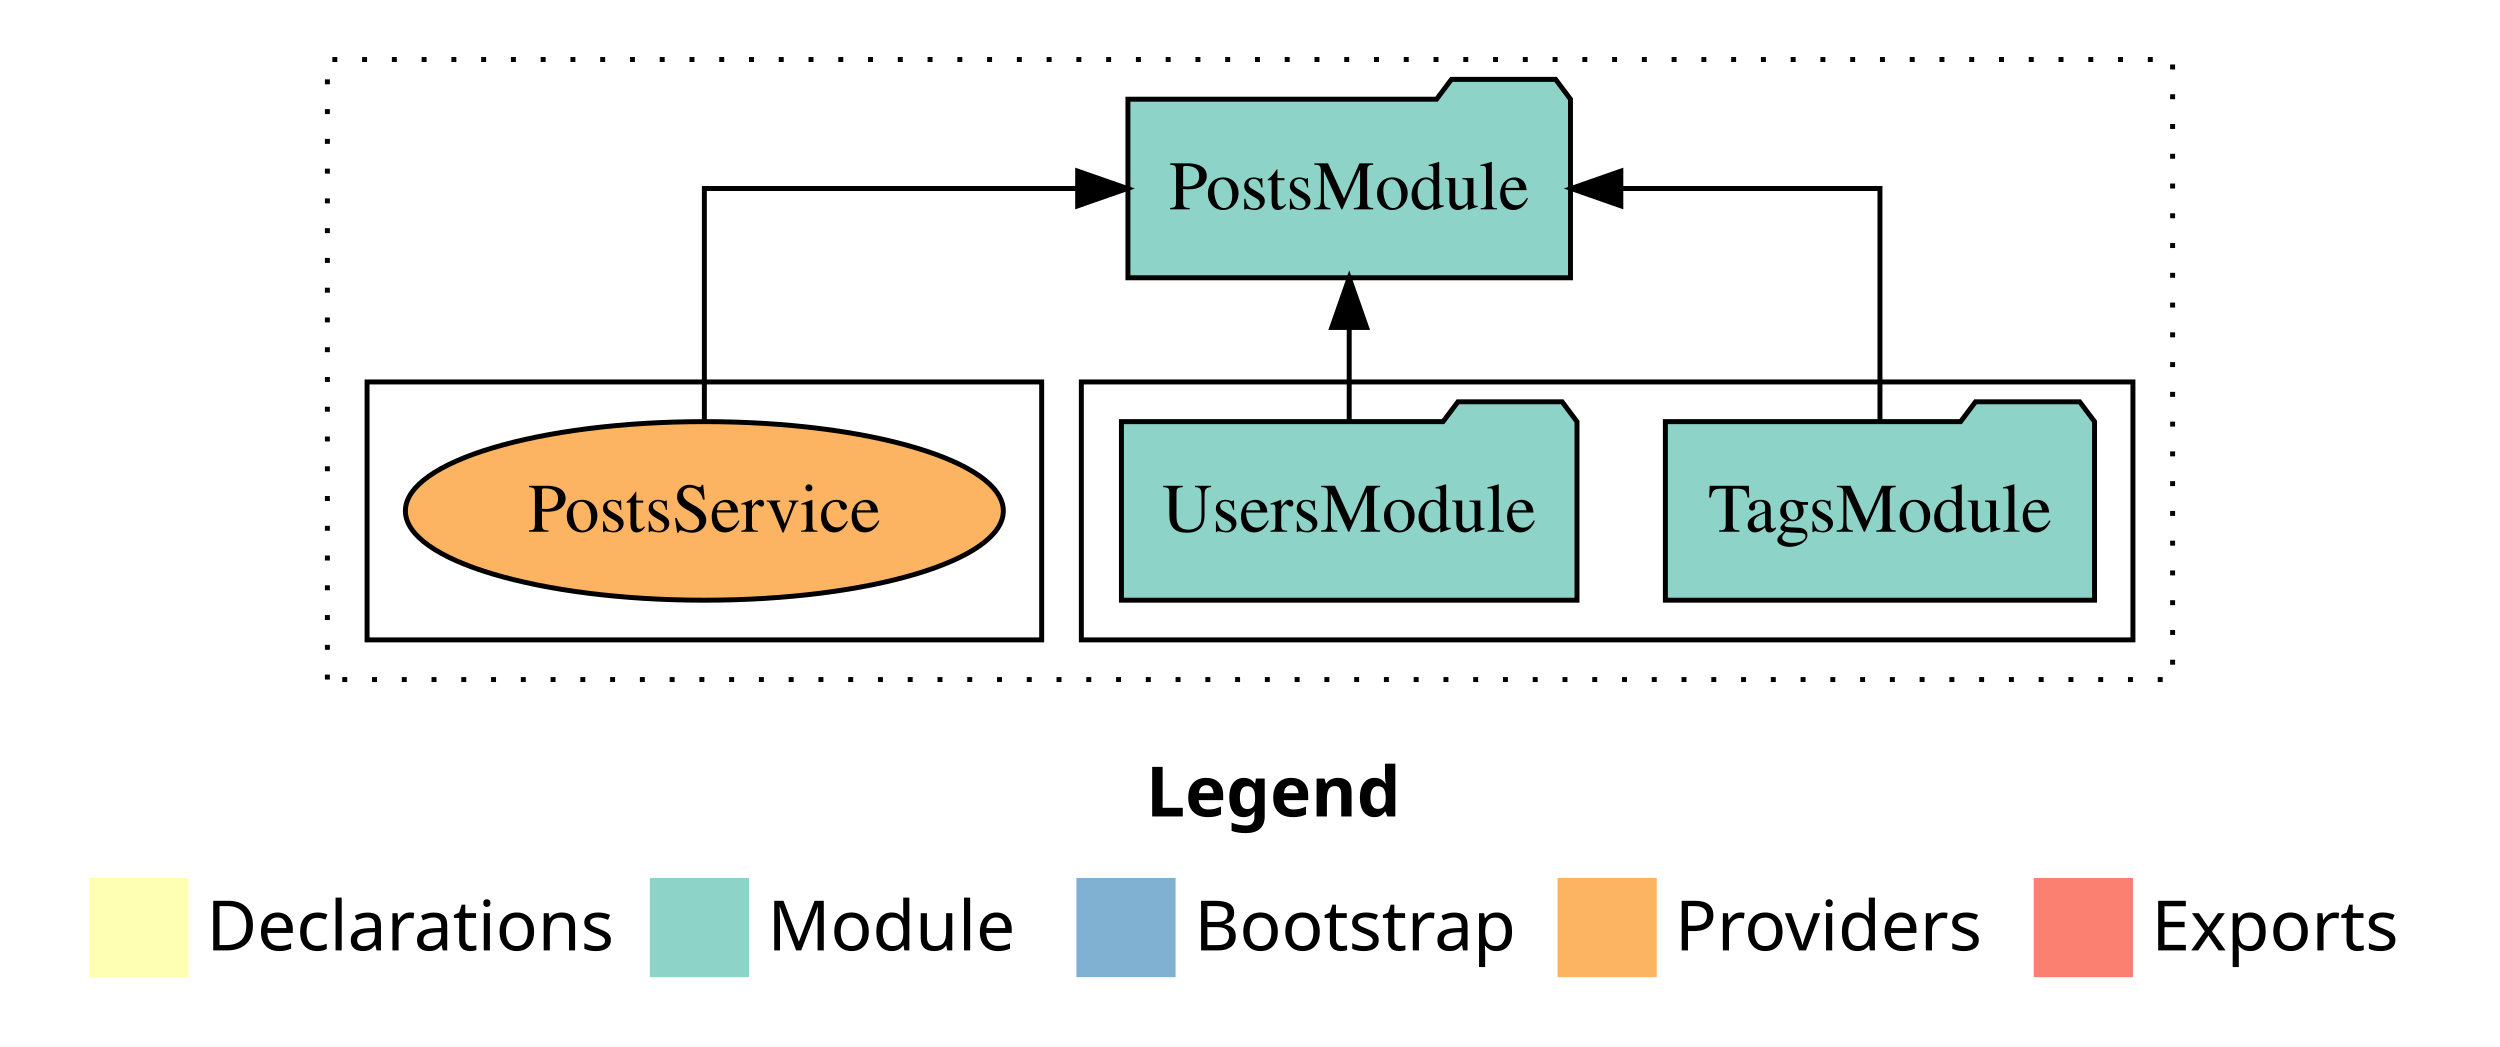
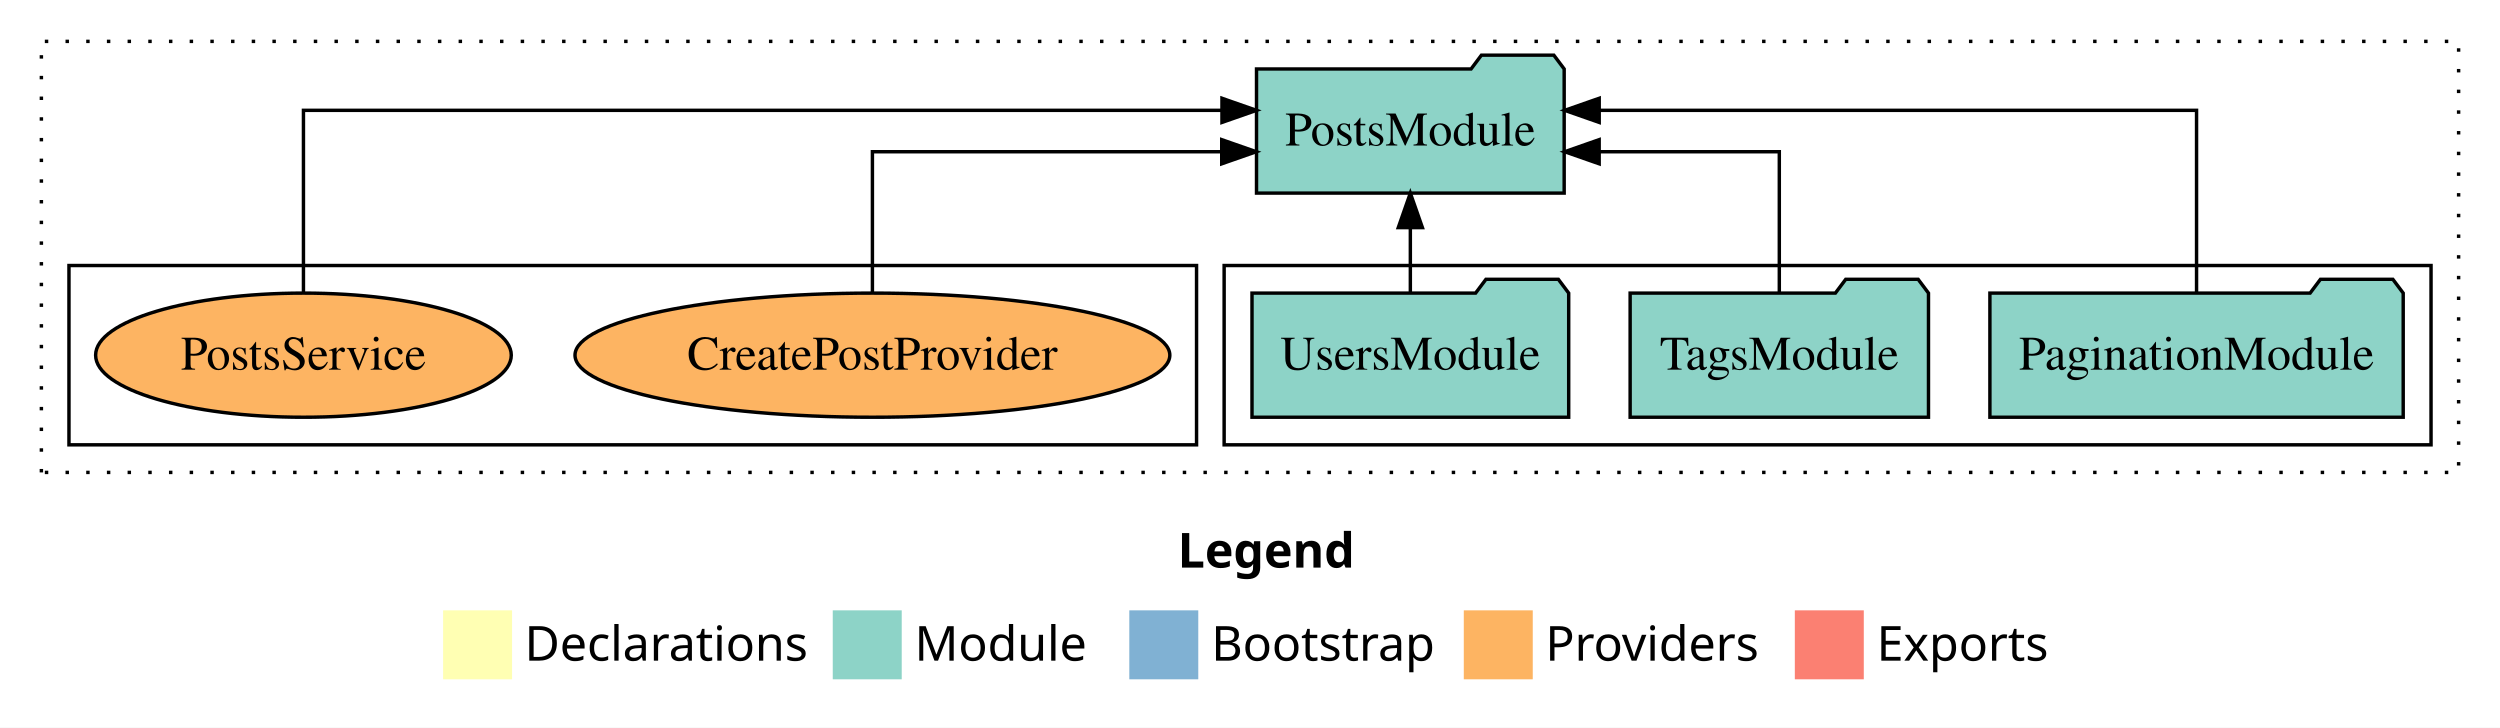
- <svg xmlns="http://www.w3.org/2000/svg" width="504pt" height="211pt" viewBox="0.00 0.00 504.00 211.00">
+ <svg xmlns="http://www.w3.org/2000/svg" width="725pt" height="211pt" viewBox="0.00 0.00 725.00 211.00">
  <g id="graph0" class="graph" transform="scale(1 1) rotate(0) translate(4 207)">
-     <polygon fill="white" stroke="transparent" points="-4,4 -4,-207 500,-207 500,4 -4,4" />
-     <text text-anchor="start" x="227.01" y="-42.4" font-family="Times-12" font-weight="bold" font-size="14.00">Legend</text>
-     <polygon fill="#ffffb3" stroke="transparent" points="14,-10 14,-30 34,-30 34,-10 14,-10" />
-     <text text-anchor="start" x="37.63" y="-15.4" font-family="Times-12" font-size="14.00">  Declarations</text>
-     <polygon fill="#8dd3c7" stroke="transparent" points="127,-10 127,-30 147,-30 147,-10 127,-10" />
-     <text text-anchor="start" x="150.73" y="-15.4" font-family="Times-12" font-size="14.00">  Module</text>
-     <polygon fill="#80b1d3" stroke="transparent" points="213,-10 213,-30 233,-30 233,-10 213,-10" />
-     <text text-anchor="start" x="236.78" y="-15.4" font-family="Times-12" font-size="14.00">  Bootstrap</text>
-     <polygon fill="#fdb462" stroke="transparent" points="310,-10 310,-30 330,-30 330,-10 310,-10" />
-     <text text-anchor="start" x="333.67" y="-15.4" font-family="Times-12" font-size="14.00">  Providers</text>
-     <polygon fill="#fb8072" stroke="transparent" points="406,-10 406,-30 426,-30 426,-10 406,-10" />
-     <text text-anchor="start" x="429.73" y="-15.4" font-family="Times-12" font-size="14.00">  Exports</text>
+     <polygon fill="white" stroke="transparent" points="-4,4 -4,-207 721,-207 721,4 -4,4" />
+     <text text-anchor="start" x="337.51" y="-42.4" font-family="Times-12" font-weight="bold" font-size="14.00">Legend</text>
+     <polygon fill="#ffffb3" stroke="transparent" points="124.5,-10 124.5,-30 144.5,-30 144.5,-10 124.5,-10" />
+     <text text-anchor="start" x="148.13" y="-15.4" font-family="Times-12" font-size="14.00">  Declarations</text>
+     <polygon fill="#8dd3c7" stroke="transparent" points="237.5,-10 237.5,-30 257.5,-30 257.5,-10 237.5,-10" />
+     <text text-anchor="start" x="261.23" y="-15.4" font-family="Times-12" font-size="14.00">  Module</text>
+     <polygon fill="#80b1d3" stroke="transparent" points="323.5,-10 323.5,-30 343.5,-30 343.5,-10 323.5,-10" />
+     <text text-anchor="start" x="347.28" y="-15.4" font-family="Times-12" font-size="14.00">  Bootstrap</text>
+     <polygon fill="#fdb462" stroke="transparent" points="420.5,-10 420.5,-30 440.5,-30 440.5,-10 420.5,-10" />
+     <text text-anchor="start" x="444.17" y="-15.4" font-family="Times-12" font-size="14.00">  Providers</text>
+     <polygon fill="#fb8072" stroke="transparent" points="516.5,-10 516.5,-30 536.5,-30 536.5,-10 516.5,-10" />
+     <text text-anchor="start" x="540.23" y="-15.4" font-family="Times-12" font-size="14.00">  Exports</text>
    <g id="clust1" class="cluster">
-       <polygon fill="none" stroke="black" stroke-dasharray="1,5" points="62,-70 62,-195 434,-195 434,-70 62,-70" />
+       <polygon fill="none" stroke="black" stroke-dasharray="1,5" points="8,-70 8,-195 709,-195 709,-70 8,-70" />
    </g>
    <g id="clust3" class="cluster">
-       <polygon fill="none" stroke="black" points="214,-78 214,-130 426,-130 426,-78 214,-78" />
+       <polygon fill="none" stroke="black" points="351,-78 351,-130 701,-130 701,-78 351,-78" />
    </g>
    <g id="clust6" class="cluster">
-       <polygon fill="none" stroke="black" points="70,-78 70,-130 206,-130 206,-78 70,-78" />
+       <polygon fill="none" stroke="black" points="16,-78 16,-130 343,-130 343,-78 16,-78" />
    </g>
    <g id="node1" class="node">
-       <polygon fill="#8dd3c7" stroke="black" points="418.26,-122 415.26,-126 394.26,-126 391.26,-122 331.74,-122 331.74,-86 418.26,-86 418.26,-122" />
-       <text text-anchor="middle" x="375" y="-99.8" font-family="Times,serif" font-size="14.00">TagsModule</text>
+       <polygon fill="#8dd3c7" stroke="black" points="692.93,-122 689.93,-126 668.93,-126 665.93,-122 573.07,-122 573.07,-86 692.93,-86 692.93,-122" />
+       <text text-anchor="middle" x="633" y="-99.8" font-family="Times,serif" font-size="14.00">PaginationModule</text>
+     </g>
+     <g id="node4" class="node">
+       <polygon fill="#8dd3c7" stroke="black" points="449.61,-187 446.61,-191 425.61,-191 422.61,-187 360.39,-187 360.39,-151 449.61,-151 449.61,-187" />
+       <text text-anchor="middle" x="405" y="-164.8" font-family="Times,serif" font-size="14.00">PostsModule</text>
+     </g>
+     <g id="edge1" class="edge">
+       <path fill="none" stroke="black" d="M633,-122.28C633,-143.32 633,-175 633,-175 633,-175 459.77,-175 459.77,-175" />
+       <polygon fill="black" stroke="black" points="459.77,-171.5 449.77,-175 459.77,-178.5 459.77,-171.5" />
+     </g>
+     <g id="node2" class="node">
+       <polygon fill="#8dd3c7" stroke="black" points="555.26,-122 552.26,-126 531.26,-126 528.26,-122 468.74,-122 468.74,-86 555.26,-86 555.26,-122" />
+       <text text-anchor="middle" x="512" y="-99.8" font-family="Times,serif" font-size="14.00">TagsModule</text>
+     </g>
+     <g id="edge2" class="edge">
+       <path fill="none" stroke="black" d="M512,-122.02C512,-139.37 512,-163 512,-163 512,-163 459.76,-163 459.76,-163" />
+       <polygon fill="black" stroke="black" points="459.76,-159.5 449.76,-163 459.76,-166.5 459.76,-159.5" />
    </g>
    <g id="node3" class="node">
-       <polygon fill="#8dd3c7" stroke="black" points="312.61,-187 309.61,-191 288.61,-191 285.61,-187 223.39,-187 223.39,-151 312.61,-151 312.61,-187" />
-       <text text-anchor="middle" x="268" y="-164.8" font-family="Times,serif" font-size="14.00">PostsModule</text>
-     </g>
-     <g id="edge1" class="edge">
-       <path fill="none" stroke="black" d="M375,-122.11C375,-141.34 375,-169 375,-169 375,-169 322.76,-169 322.76,-169" />
-       <polygon fill="black" stroke="black" points="322.76,-165.5 312.76,-169 322.76,-172.5 322.76,-165.5" />
-     </g>
-     <g id="node2" class="node">
-       <polygon fill="#8dd3c7" stroke="black" points="313.92,-122 310.92,-126 289.92,-126 286.92,-122 222.08,-122 222.08,-86 313.92,-86 313.92,-122" />
-       <text text-anchor="middle" x="268" y="-99.8" font-family="Times,serif" font-size="14.00">UsersModule</text>
-     </g>
-     <g id="edge2" class="edge">
-       <path fill="none" stroke="black" d="M268,-122.11C268,-122.11 268,-140.99 268,-140.99" />
-       <polygon fill="black" stroke="black" points="264.5,-140.99 268,-150.99 271.5,-140.99 264.5,-140.99" />
-     </g>
-     <g id="node4" class="node">
-       <ellipse fill="#fdb462" stroke="black" cx="138" cy="-104" rx="60.27" ry="18" />
-       <text text-anchor="middle" x="138" y="-99.8" font-family="Times,serif" font-size="14.00">PostsService</text>
+       <polygon fill="#8dd3c7" stroke="black" points="450.92,-122 447.92,-126 426.92,-126 423.92,-122 359.08,-122 359.08,-86 450.92,-86 450.92,-122" />
+       <text text-anchor="middle" x="405" y="-99.8" font-family="Times,serif" font-size="14.00">UsersModule</text>
    </g>
    <g id="edge3" class="edge">
-       <path fill="none" stroke="black" d="M138,-122.11C138,-141.34 138,-169 138,-169 138,-169 213.26,-169 213.26,-169" />
-       <polygon fill="black" stroke="black" points="213.26,-172.5 223.26,-169 213.26,-165.5 213.26,-172.5" />
+       <path fill="none" stroke="black" d="M405,-122.11C405,-122.11 405,-140.99 405,-140.99" />
+       <polygon fill="black" stroke="black" points="401.5,-140.99 405,-150.99 408.5,-140.99 401.5,-140.99" />
+     </g>
+     <g id="node5" class="node">
+       <ellipse fill="#fdb462" stroke="black" cx="249" cy="-104" rx="86.25" ry="18" />
+       <text text-anchor="middle" x="249" y="-99.8" font-family="Times,serif" font-size="14.00">CreatePostProvider</text>
+     </g>
+     <g id="edge4" class="edge">
+       <path fill="none" stroke="black" d="M249,-122.02C249,-139.37 249,-163 249,-163 249,-163 350.3,-163 350.3,-163" />
+       <polygon fill="black" stroke="black" points="350.3,-166.5 360.3,-163 350.3,-159.5 350.3,-166.5" />
+     </g>
+     <g id="node6" class="node">
+       <ellipse fill="#fdb462" stroke="black" cx="84" cy="-104" rx="60.27" ry="18" />
+       <text text-anchor="middle" x="84" y="-99.8" font-family="Times,serif" font-size="14.00">PostsService</text>
+     </g>
+     <g id="edge5" class="edge">
+       <path fill="none" stroke="black" d="M84,-122.28C84,-143.32 84,-175 84,-175 84,-175 350.37,-175 350.37,-175" />
+       <polygon fill="black" stroke="black" points="350.37,-178.5 360.37,-175 350.37,-171.5 350.37,-178.5" />
    </g>
  </g>
</svg>
